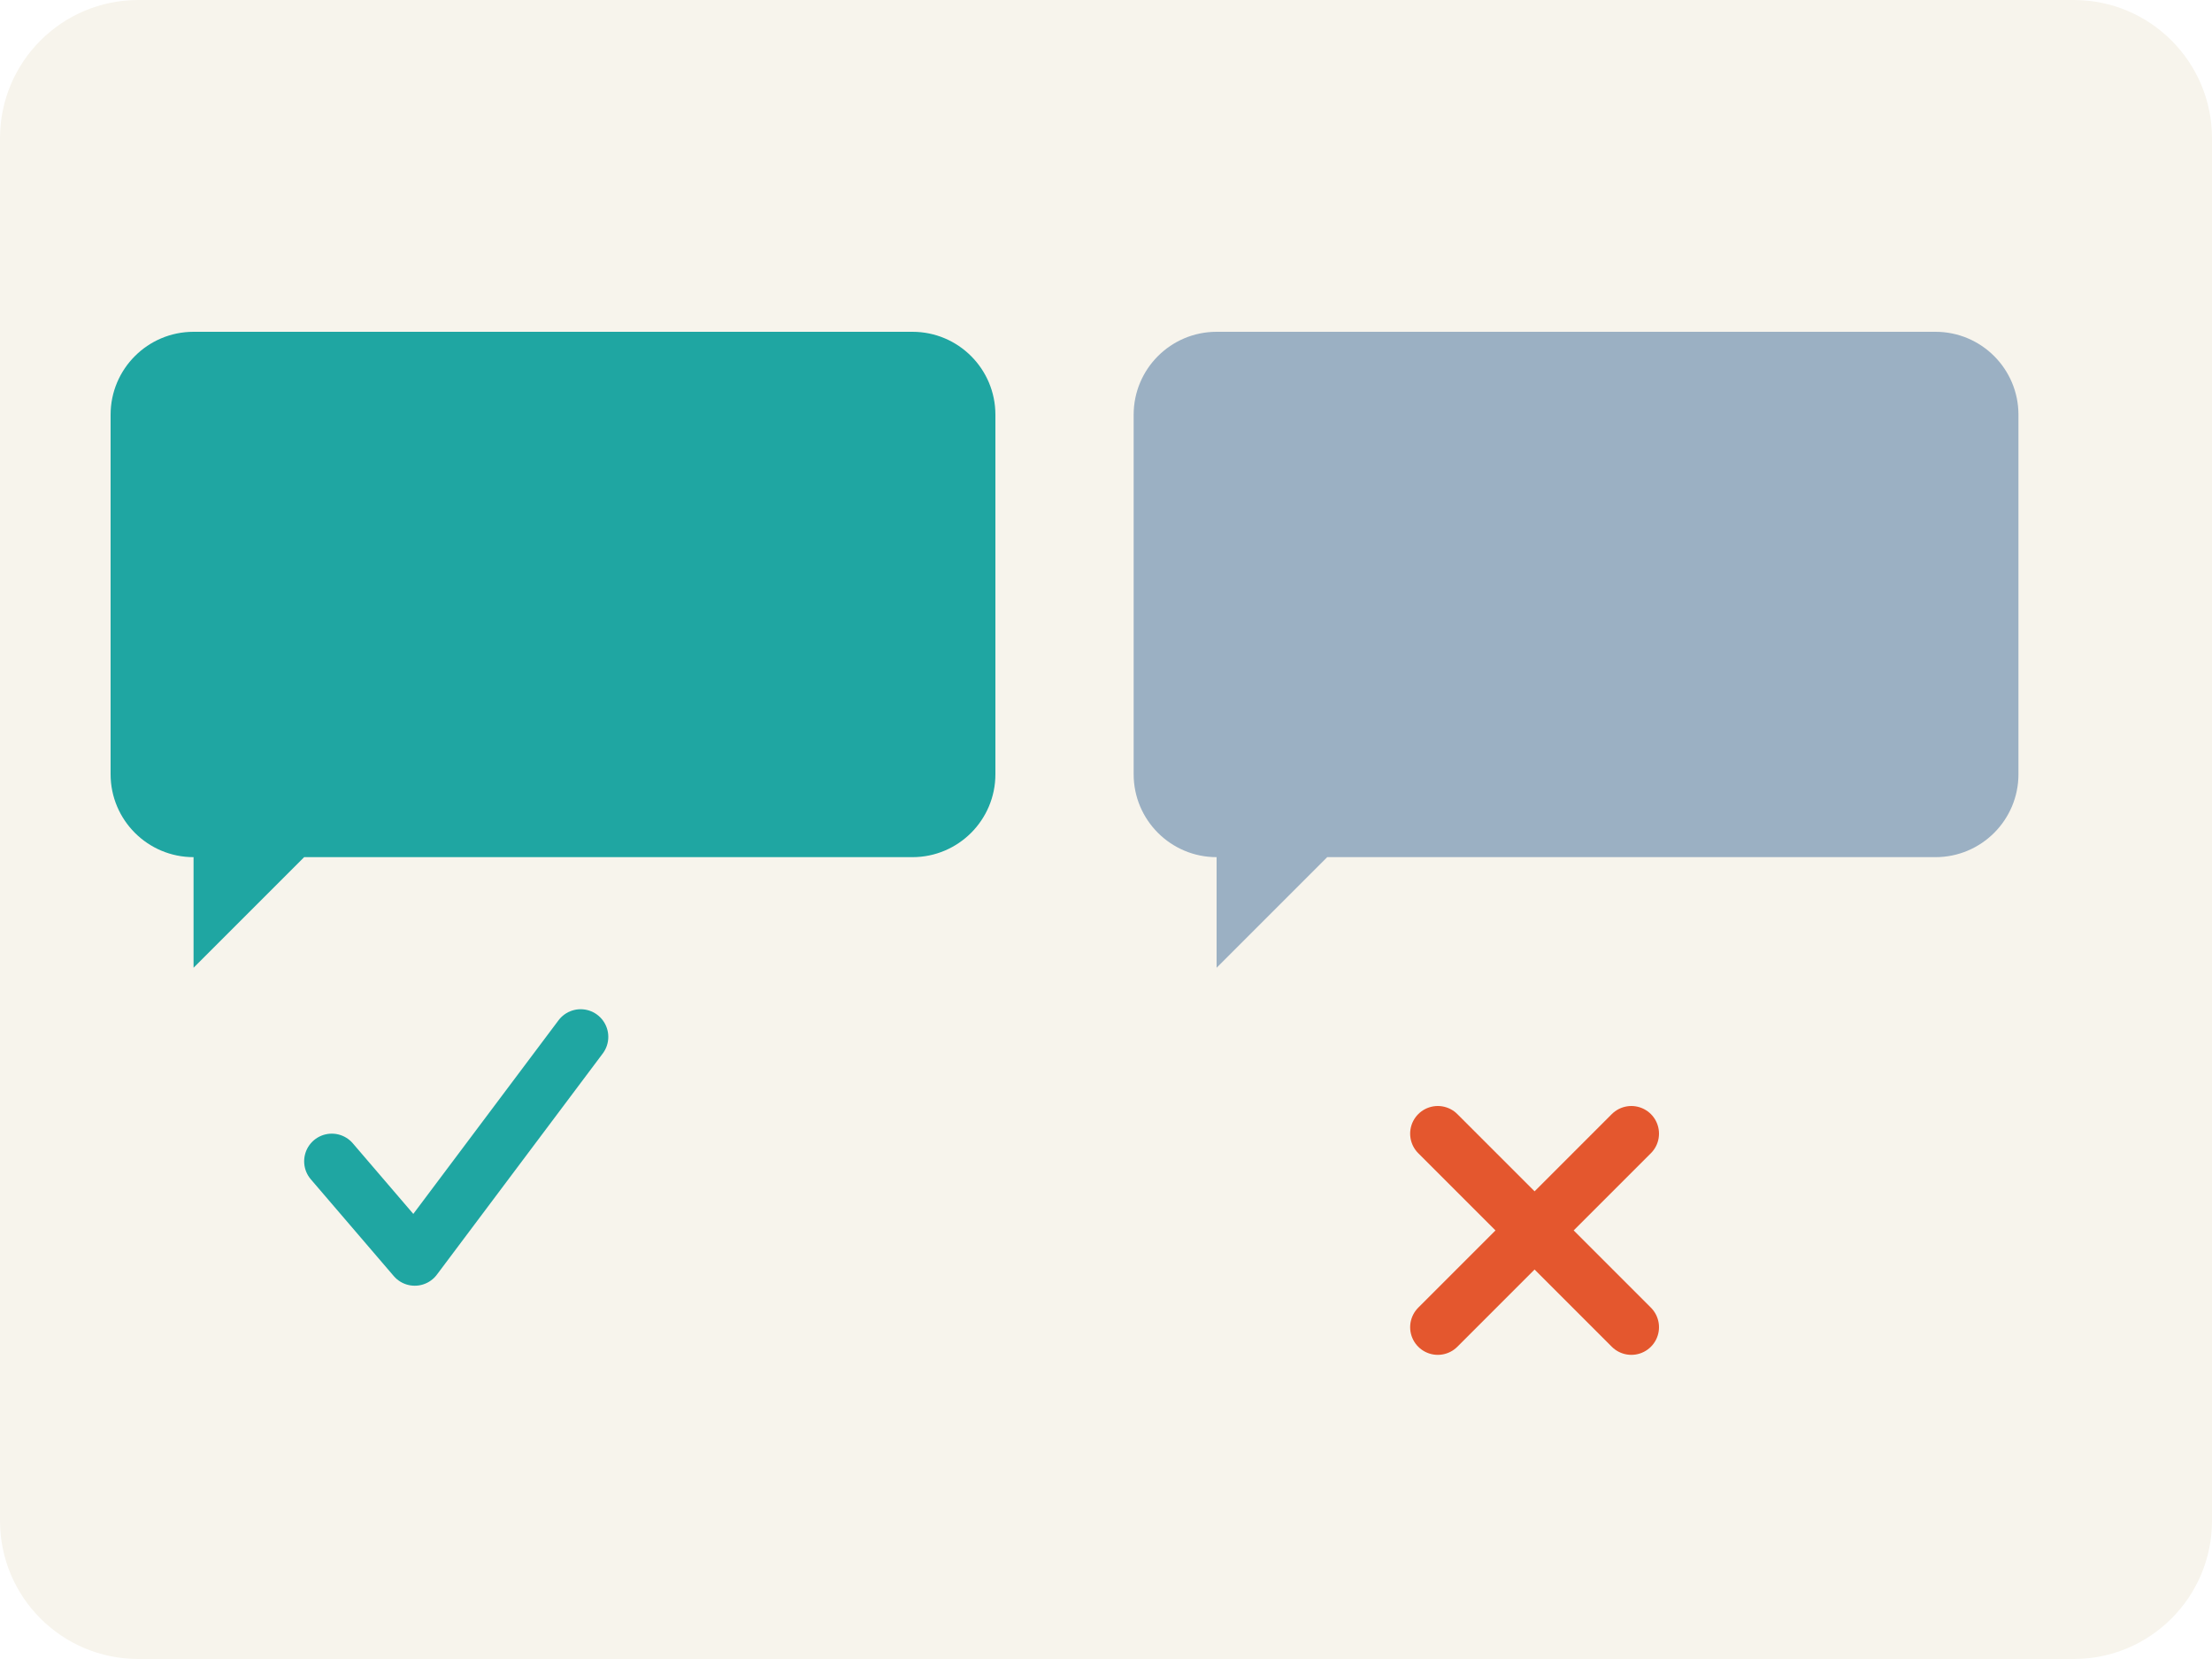
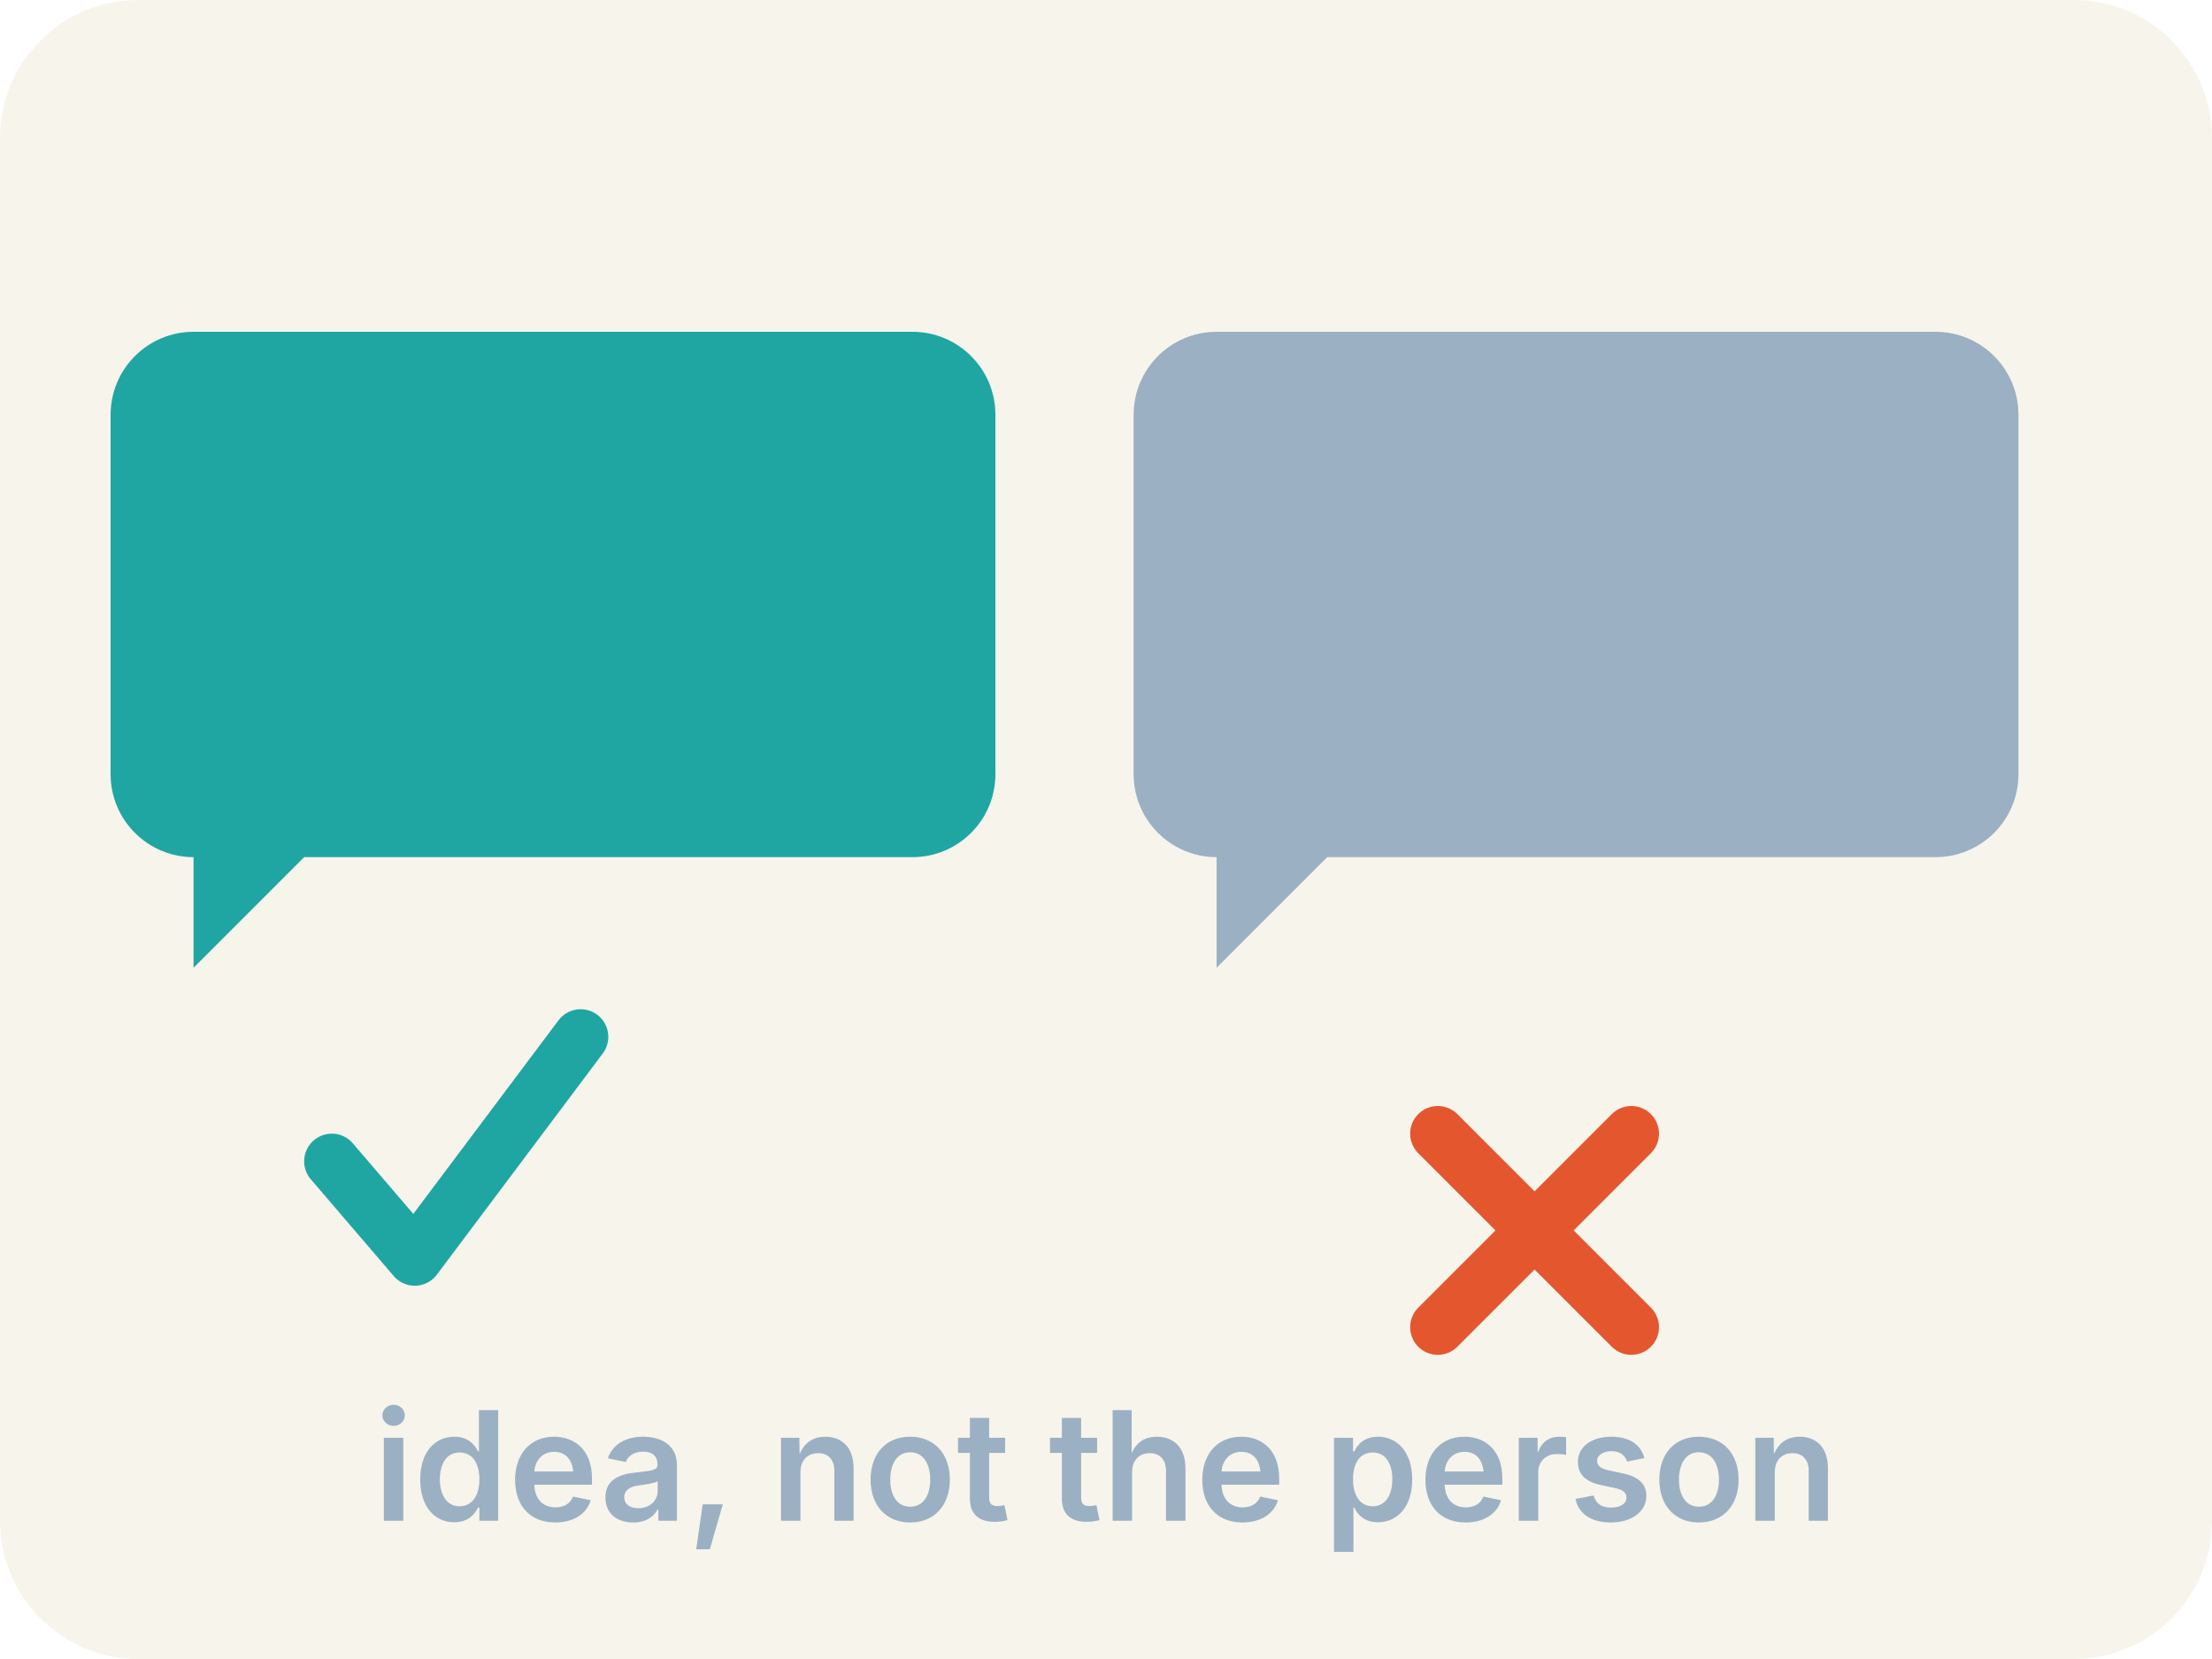
<svg xmlns="http://www.w3.org/2000/svg" viewBox="0 0 160 120" role="img" aria-labelledby="t">
  <rect x="0" y="0" width="160" height="120" rx="10" fill="#f7f4ec" />
  <path d="M12 24 h54 a6 6 0 0 1 6 6 v26 a6 6 0 0 1 -6 6 h-44 l-8 8 v-8 a6 6 0 0 1 -6 -6 v-26 a6 6 0 0 1 6 -6 z" fill="#1fa6a2" />
  <path d="M86 24 h54 a6 6 0 0 1 6 6 v26 a6 6 0 0 1 -6 6 h-44 l-8 8 v-8 a6 6 0 0 1 -6 -6 v-26 a6 6 0 0 1 6 -6 z" fill="#9bb0c3" />
  <path d="M24 84 l6 7 l12 -16" fill="none" stroke="#1fa6a2" stroke-width="4" stroke-linecap="round" stroke-linejoin="round" />
  <path d="M104 82 l14 14 M118 82 l-14 14" fill="none" stroke="#e4572e" stroke-width="4" stroke-linecap="round" stroke-linejoin="round" />
+   <text x="80" y="110" text-anchor="middle" font-family="system-ui,-apple-system,Segoe UI,sans-serif" font-size="11" font-weight="600" fill="#9bb0c3">idea, not the person</text>
</svg>
